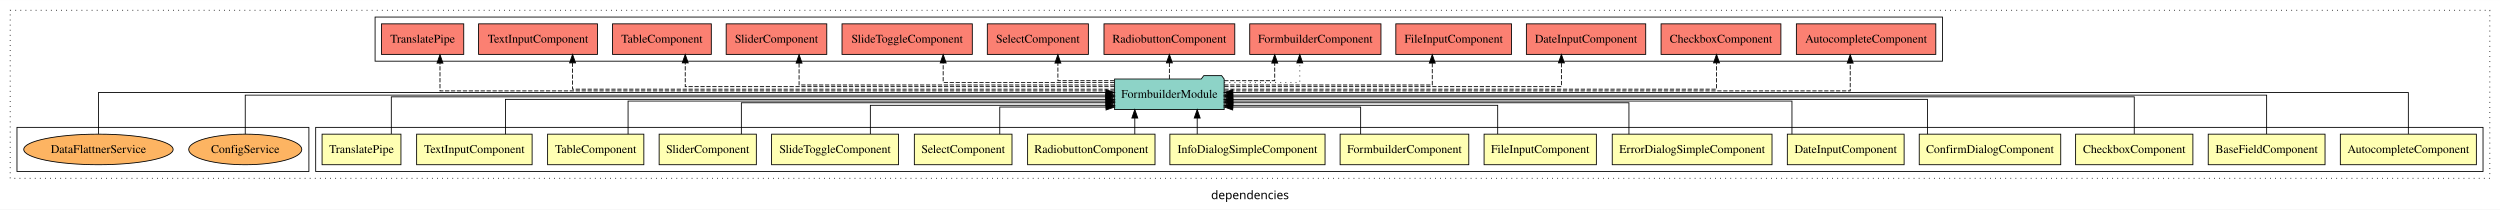
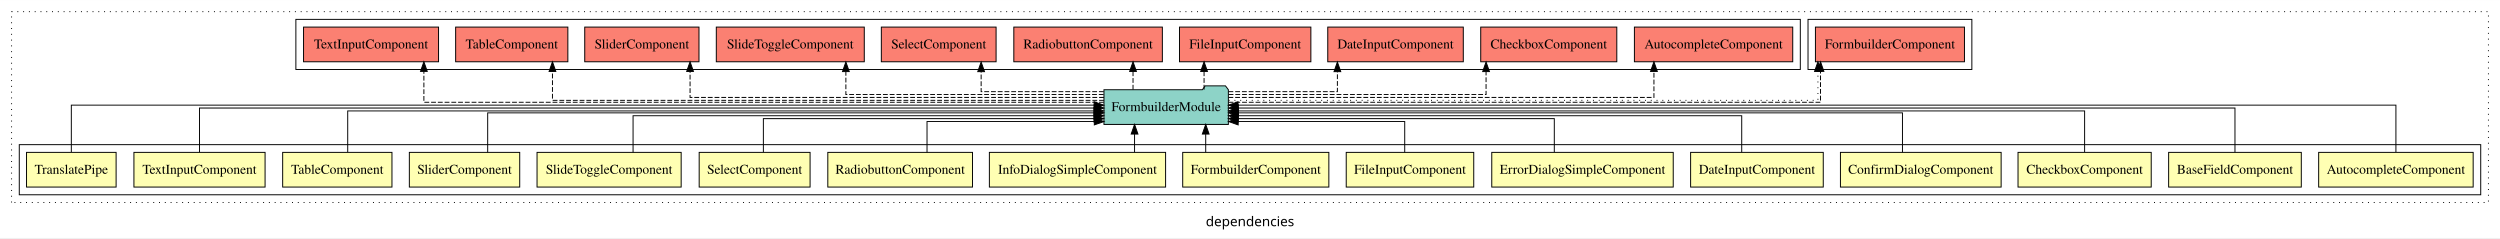
- <svg xmlns="http://www.w3.org/2000/svg" width="2946pt" height="247pt" viewBox="0.00 0.00 2946.00 246.80">
+ <svg xmlns="http://www.w3.org/2000/svg" width="2594pt" height="247pt" viewBox="0.00 0.00 2594.00 246.80">
  <g id="graph0" class="graph" transform="scale(1 1) rotate(0) translate(4 242.8)">
-     <polygon fill="white" stroke="transparent" points="-4,4 -4,-242.8 2942,-242.8 2942,4 -4,4" />
-     <text text-anchor="middle" x="1469" y="-8.2" font-family="sans-serif" font-size="14.00">dependencies</text>
+     <polygon fill="white" stroke="transparent" points="-4,4 -4,-242.8 2590,-242.8 2590,4 -4,4" />
+     <text text-anchor="middle" x="1293" y="-8.2" font-family="sans-serif" font-size="14.00">dependencies</text>
    <g id="clust1" class="cluster">
-       <polygon fill="none" stroke="black" stroke-dasharray="1,5" points="8,-32.8 8,-230.8 2930,-230.8 2930,-32.8 8,-32.8" />
+       <polygon fill="none" stroke="black" stroke-dasharray="1,5" points="8,-32.8 8,-230.8 2578,-230.8 2578,-32.8 8,-32.8" />
+     </g>
+     <g id="clust21" class="cluster">
+       <polygon fill="none" stroke="black" points="1872,-170.8 1872,-222.8 2042,-222.8 2042,-170.8 1872,-170.8" />
    </g>
    <g id="clust2" class="cluster">
-       <polygon fill="none" stroke="black" points="368,-40.8 368,-92.8 2922,-92.8 2922,-40.8 368,-40.8" />
+       <polygon fill="none" stroke="black" points="16,-40.8 16,-92.8 2570,-92.8 2570,-40.8 16,-40.8" />
    </g>
    <g id="clust20" class="cluster">
-       <polygon fill="none" stroke="black" points="438,-170.8 438,-222.8 2285,-222.8 2285,-170.8 438,-170.8" />
-     </g>
-     <g id="clust22" class="cluster">
-       <polygon fill="none" stroke="black" points="16,-40.8 16,-92.8 360,-92.8 360,-40.8 16,-40.8" />
+       <polygon fill="none" stroke="black" points="303,-170.8 303,-222.8 1864,-222.8 1864,-170.8 303,-170.8" />
    </g>
    <g id="node1" class="node">
-       <polygon fill="#ffffb3" stroke="black" points="2914.15,-84.8 2753.85,-84.8 2753.85,-48.8 2914.15,-48.8 2914.15,-84.8" />
-       <text text-anchor="middle" x="2834" y="-62.6" font-family="Times,serif" font-size="14.00">AutocompleteComponent</text>
+       <polygon fill="#ffffb3" stroke="black" points="2562.15,-84.8 2401.85,-84.8 2401.85,-48.8 2562.15,-48.8 2562.15,-84.8" />
+       <text text-anchor="middle" x="2482" y="-62.6" font-family="Times,serif" font-size="14.00">AutocompleteComponent</text>
    </g>
    <g id="node17" class="node">
-       <polygon fill="#8dd3c7" stroke="black" points="1438.54,-149.8 1435.54,-153.8 1414.54,-153.8 1411.54,-149.8 1309.46,-149.8 1309.46,-113.8 1438.54,-113.8 1438.54,-149.8" />
-       <text text-anchor="middle" x="1374" y="-127.6" font-family="Times,serif" font-size="14.00">FormbuilderModule</text>
+       <polygon fill="#8dd3c7" stroke="black" points="1270.54,-149.8 1267.54,-153.8 1246.54,-153.8 1243.54,-149.8 1141.46,-149.8 1141.46,-113.8 1270.54,-113.8 1270.54,-149.8" />
+       <text text-anchor="middle" x="1206" y="-127.6" font-family="Times,serif" font-size="14.00">FormbuilderModule</text>
    </g>
    <g id="edge1" class="edge">
-       <path fill="none" stroke="black" d="M2834,-85.11C2834,-104.95 2834,-133.8 2834,-133.8 2834,-133.8 1448.62,-133.8 1448.62,-133.8" />
-       <polygon fill="black" stroke="black" points="1448.62,-130.3 1438.62,-133.8 1448.62,-137.3 1448.62,-130.3" />
+       <path fill="none" stroke="black" d="M2482,-85.11C2482,-104.95 2482,-133.8 2482,-133.8 2482,-133.8 1280.59,-133.8 1280.59,-133.8" />
+       <polygon fill="black" stroke="black" points="1280.59,-130.3 1270.59,-133.8 1280.59,-137.3 1280.59,-130.3" />
    </g>
    <g id="node2" class="node">
-       <polygon fill="#ffffb3" stroke="black" points="2735.82,-84.8 2598.18,-84.8 2598.18,-48.8 2735.82,-48.8 2735.82,-84.8" />
-       <text text-anchor="middle" x="2667" y="-62.6" font-family="Times,serif" font-size="14.00">BaseFieldComponent</text>
+       <polygon fill="#ffffb3" stroke="black" points="2383.82,-84.8 2246.18,-84.8 2246.18,-48.8 2383.82,-48.8 2383.82,-84.8" />
+       <text text-anchor="middle" x="2315" y="-62.6" font-family="Times,serif" font-size="14.00">BaseFieldComponent</text>
    </g>
    <g id="edge2" class="edge">
-       <path fill="none" stroke="black" d="M2667,-84.97C2667,-103.89 2667,-130.8 2667,-130.8 2667,-130.8 1448.56,-130.8 1448.56,-130.8" />
-       <polygon fill="black" stroke="black" points="1448.56,-127.3 1438.56,-130.8 1448.56,-134.3 1448.56,-127.3" />
+       <path fill="none" stroke="black" d="M2315,-84.97C2315,-103.89 2315,-130.8 2315,-130.8 2315,-130.8 1280.82,-130.8 1280.82,-130.8" />
+       <polygon fill="black" stroke="black" points="1280.82,-127.3 1270.82,-130.8 1280.82,-134.3 1280.82,-127.3" />
    </g>
    <g id="node3" class="node">
-       <polygon fill="#ffffb3" stroke="black" points="2580.1,-84.8 2441.9,-84.8 2441.9,-48.8 2580.1,-48.8 2580.1,-84.8" />
-       <text text-anchor="middle" x="2511" y="-62.6" font-family="Times,serif" font-size="14.00">CheckboxComponent</text>
+       <polygon fill="#ffffb3" stroke="black" points="2228.1,-84.8 2089.9,-84.8 2089.9,-48.8 2228.1,-48.8 2228.1,-84.8" />
+       <text text-anchor="middle" x="2159" y="-62.6" font-family="Times,serif" font-size="14.00">CheckboxComponent</text>
    </g>
    <g id="edge3" class="edge">
-       <path fill="none" stroke="black" d="M2511,-85.07C2511,-103.36 2511,-128.8 2511,-128.8 2511,-128.8 1448.8,-128.8 1448.8,-128.8" />
-       <polygon fill="black" stroke="black" points="1448.8,-125.3 1438.8,-128.8 1448.8,-132.3 1448.8,-125.3" />
+       <path fill="none" stroke="black" d="M2159,-85.1C2159,-103.07 2159,-127.8 2159,-127.8 2159,-127.8 1280.75,-127.8 1280.75,-127.8" />
+       <polygon fill="black" stroke="black" points="1280.75,-124.3 1270.75,-127.8 1280.75,-131.3 1280.75,-124.3" />
    </g>
    <g id="node4" class="node">
-       <polygon fill="#ffffb3" stroke="black" points="2424.37,-84.8 2257.63,-84.8 2257.63,-48.8 2424.37,-48.8 2424.37,-84.8" />
-       <text text-anchor="middle" x="2341" y="-62.6" font-family="Times,serif" font-size="14.00">ConfirmDialogComponent</text>
+       <polygon fill="#ffffb3" stroke="black" points="2072.37,-84.8 1905.63,-84.8 1905.63,-48.8 2072.37,-48.8 2072.37,-84.8" />
+       <text text-anchor="middle" x="1989" y="-62.6" font-family="Times,serif" font-size="14.00">ConfirmDialogComponent</text>
    </g>
    <g id="edge4" class="edge">
-       <path fill="none" stroke="black" d="M2267.32,-84.82C2267.32,-102.17 2267.32,-125.8 2267.32,-125.8 2267.32,-125.8 1448.6,-125.8 1448.6,-125.8" />
-       <polygon fill="black" stroke="black" points="1448.6,-122.3 1438.6,-125.8 1448.6,-129.3 1448.6,-122.3" />
+       <path fill="none" stroke="black" d="M1969.99,-84.82C1969.99,-102.17 1969.99,-125.8 1969.99,-125.8 1969.99,-125.8 1280.81,-125.8 1280.81,-125.8" />
+       <polygon fill="black" stroke="black" points="1280.81,-122.3 1270.81,-125.8 1280.81,-129.3 1280.81,-122.3" />
    </g>
    <g id="node5" class="node">
-       <polygon fill="#ffffb3" stroke="black" points="2239.81,-84.8 2102.19,-84.8 2102.19,-48.8 2239.81,-48.8 2239.81,-84.8" />
-       <text text-anchor="middle" x="2171" y="-62.6" font-family="Times,serif" font-size="14.00">DateInputComponent</text>
+       <polygon fill="#ffffb3" stroke="black" points="1887.81,-84.8 1750.19,-84.8 1750.19,-48.8 1887.81,-48.8 1887.81,-84.8" />
+       <text text-anchor="middle" x="1819" y="-62.6" font-family="Times,serif" font-size="14.00">DateInputComponent</text>
    </g>
    <g id="edge5" class="edge">
-       <path fill="none" stroke="black" d="M2107.64,-84.84C2107.64,-101.53 2107.64,-123.8 2107.64,-123.8 2107.64,-123.8 1448.78,-123.8 1448.78,-123.8" />
-       <polygon fill="black" stroke="black" points="1448.78,-120.3 1438.78,-123.8 1448.78,-127.3 1448.78,-120.3" />
+       <path fill="none" stroke="black" d="M1803.21,-84.83C1803.21,-101.2 1803.21,-122.8 1803.21,-122.8 1803.21,-122.8 1280.76,-122.8 1280.76,-122.8" />
+       <polygon fill="black" stroke="black" points="1280.76,-119.3 1270.76,-122.8 1280.76,-126.3 1280.76,-119.3" />
    </g>
    <g id="node6" class="node">
-       <polygon fill="#ffffb3" stroke="black" points="2084.14,-84.8 1895.86,-84.8 1895.86,-48.8 2084.14,-48.8 2084.14,-84.8" />
-       <text text-anchor="middle" x="1990" y="-62.6" font-family="Times,serif" font-size="14.00">ErrorDialogSimpleComponent</text>
+       <polygon fill="#ffffb3" stroke="black" points="1732.14,-84.8 1543.86,-84.8 1543.86,-48.8 1732.14,-48.8 1732.14,-84.8" />
+       <text text-anchor="middle" x="1638" y="-62.6" font-family="Times,serif" font-size="14.00">ErrorDialogSimpleComponent</text>
    </g>
    <g id="edge6" class="edge">
-       <path fill="none" stroke="black" d="M1915.54,-84.81C1915.54,-100.85 1915.54,-121.8 1915.54,-121.8 1915.54,-121.8 1448.78,-121.8 1448.78,-121.8" />
-       <polygon fill="black" stroke="black" points="1448.78,-118.3 1438.78,-121.8 1448.78,-125.3 1448.78,-118.3" />
+       <path fill="none" stroke="black" d="M1608.74,-85.04C1608.74,-100.37 1608.74,-119.8 1608.74,-119.8 1608.74,-119.8 1280.71,-119.8 1280.71,-119.8" />
+       <polygon fill="black" stroke="black" points="1280.71,-116.3 1270.71,-119.8 1280.71,-123.3 1280.71,-116.3" />
    </g>
    <g id="node7" class="node">
-       <polygon fill="#ffffb3" stroke="black" points="1877.16,-84.8 1744.84,-84.8 1744.84,-48.8 1877.16,-48.8 1877.16,-84.8" />
-       <text text-anchor="middle" x="1811" y="-62.6" font-family="Times,serif" font-size="14.00">FileInputComponent</text>
+       <polygon fill="#ffffb3" stroke="black" points="1525.16,-84.8 1392.84,-84.8 1392.84,-48.8 1525.16,-48.8 1525.16,-84.8" />
+       <text text-anchor="middle" x="1459" y="-62.6" font-family="Times,serif" font-size="14.00">FileInputComponent</text>
    </g>
    <g id="edge7" class="edge">
-       <path fill="none" stroke="black" d="M1760.88,-84.99C1760.88,-99.98 1760.88,-118.8 1760.88,-118.8 1760.88,-118.8 1448.75,-118.8 1448.75,-118.8" />
-       <polygon fill="black" stroke="black" points="1448.75,-115.3 1438.75,-118.8 1448.75,-122.3 1448.75,-115.3" />
+       <path fill="none" stroke="black" d="M1453.54,-84.85C1453.54,-99.17 1453.54,-116.8 1453.54,-116.8 1453.54,-116.8 1280.71,-116.8 1280.71,-116.8" />
+       <polygon fill="black" stroke="black" points="1280.71,-113.3 1270.71,-116.8 1280.71,-120.3 1280.71,-113.3" />
    </g>
    <g id="node8" class="node">
-       <polygon fill="#ffffb3" stroke="black" points="1726.82,-84.8 1575.18,-84.8 1575.18,-48.8 1726.82,-48.8 1726.82,-84.8" />
-       <text text-anchor="middle" x="1651" y="-62.6" font-family="Times,serif" font-size="14.00">FormbuilderComponent</text>
+       <polygon fill="#ffffb3" stroke="black" points="1374.82,-84.8 1223.18,-84.8 1223.18,-48.8 1374.82,-48.8 1374.82,-84.8" />
+       <text text-anchor="middle" x="1299" y="-62.6" font-family="Times,serif" font-size="14.00">FormbuilderComponent</text>
    </g>
    <g id="edge8" class="edge">
-       <path fill="none" stroke="black" d="M1599.38,-84.85C1599.38,-99.17 1599.38,-116.8 1599.38,-116.8 1599.38,-116.8 1448.58,-116.8 1448.58,-116.8" />
-       <polygon fill="black" stroke="black" points="1448.58,-113.3 1438.58,-116.8 1448.58,-120.3 1448.58,-113.3" />
+       <path fill="none" stroke="black" d="M1247.05,-84.91C1247.05,-84.91 1247.05,-103.79 1247.05,-103.79" />
+       <polygon fill="black" stroke="black" points="1243.55,-103.79 1247.05,-113.79 1250.55,-103.79 1243.55,-103.79" />
    </g>
    <g id="node9" class="node">
-       <polygon fill="#ffffb3" stroke="black" points="1557.43,-84.8 1374.57,-84.8 1374.57,-48.8 1557.43,-48.8 1557.43,-84.8" />
-       <text text-anchor="middle" x="1466" y="-62.6" font-family="Times,serif" font-size="14.00">InfoDialogSimpleComponent</text>
+       <polygon fill="#ffffb3" stroke="black" points="1205.43,-84.8 1022.57,-84.8 1022.57,-48.8 1205.43,-48.8 1205.43,-84.8" />
+       <text text-anchor="middle" x="1114" y="-62.6" font-family="Times,serif" font-size="14.00">InfoDialogSimpleComponent</text>
    </g>
    <g id="edge9" class="edge">
-       <path fill="none" stroke="black" d="M1406.78,-84.91C1406.78,-84.91 1406.78,-103.79 1406.78,-103.79" />
-       <polygon fill="black" stroke="black" points="1403.28,-103.79 1406.78,-113.79 1410.28,-103.79 1403.28,-103.79" />
+       <path fill="none" stroke="black" d="M1173.22,-84.91C1173.22,-84.91 1173.22,-103.79 1173.22,-103.79" />
+       <polygon fill="black" stroke="black" points="1169.72,-103.79 1173.22,-113.79 1176.72,-103.79 1169.72,-103.79" />
    </g>
    <g id="node10" class="node">
-       <polygon fill="#ffffb3" stroke="black" points="1357.06,-84.8 1206.94,-84.8 1206.94,-48.8 1357.06,-48.8 1357.06,-84.8" />
-       <text text-anchor="middle" x="1282" y="-62.6" font-family="Times,serif" font-size="14.00">RadiobuttonComponent</text>
+       <polygon fill="#ffffb3" stroke="black" points="1005.06,-84.8 854.94,-84.8 854.94,-48.8 1005.06,-48.8 1005.06,-84.8" />
+       <text text-anchor="middle" x="930" y="-62.6" font-family="Times,serif" font-size="14.00">RadiobuttonComponent</text>
    </g>
    <g id="edge10" class="edge">
-       <path fill="none" stroke="black" d="M1333.25,-84.91C1333.25,-84.91 1333.25,-103.79 1333.25,-103.79" />
-       <polygon fill="black" stroke="black" points="1329.75,-103.79 1333.25,-113.79 1336.75,-103.79 1329.75,-103.79" />
+       <path fill="none" stroke="black" d="M957.88,-84.85C957.88,-99.17 957.88,-116.8 957.88,-116.8 957.88,-116.8 1131.46,-116.8 1131.46,-116.8" />
+       <polygon fill="black" stroke="black" points="1131.46,-120.3 1141.46,-116.8 1131.46,-113.3 1131.46,-120.3" />
    </g>
    <g id="node11" class="node">
-       <polygon fill="#ffffb3" stroke="black" points="1188.54,-84.8 1073.46,-84.8 1073.46,-48.8 1188.54,-48.8 1188.54,-84.8" />
-       <text text-anchor="middle" x="1131" y="-62.6" font-family="Times,serif" font-size="14.00">SelectComponent</text>
+       <polygon fill="#ffffb3" stroke="black" points="836.54,-84.8 721.46,-84.8 721.46,-48.8 836.54,-48.8 836.54,-84.8" />
+       <text text-anchor="middle" x="779" y="-62.6" font-family="Times,serif" font-size="14.00">SelectComponent</text>
    </g>
    <g id="edge11" class="edge">
-       <path fill="none" stroke="black" d="M1174.12,-84.85C1174.12,-99.17 1174.12,-116.8 1174.12,-116.8 1174.12,-116.8 1299.38,-116.8 1299.38,-116.8" />
-       <polygon fill="black" stroke="black" points="1299.38,-120.3 1309.38,-116.8 1299.38,-113.3 1299.38,-120.3" />
+       <path fill="none" stroke="black" d="M788.07,-85.04C788.07,-100.37 788.07,-119.8 788.07,-119.8 788.07,-119.8 1131.16,-119.8 1131.16,-119.8" />
+       <polygon fill="black" stroke="black" points="1131.16,-123.3 1141.16,-119.8 1131.16,-116.3 1131.16,-123.3" />
    </g>
    <g id="node12" class="node">
-       <polygon fill="#ffffb3" stroke="black" points="1054.77,-84.8 905.23,-84.8 905.23,-48.8 1054.77,-48.8 1054.77,-84.8" />
-       <text text-anchor="middle" x="980" y="-62.6" font-family="Times,serif" font-size="14.00">SlideToggleComponent</text>
+       <polygon fill="#ffffb3" stroke="black" points="702.77,-84.8 553.23,-84.8 553.23,-48.8 702.77,-48.8 702.77,-84.8" />
+       <text text-anchor="middle" x="628" y="-62.6" font-family="Times,serif" font-size="14.00">SlideToggleComponent</text>
    </g>
    <g id="edge12" class="edge">
-       <path fill="none" stroke="black" d="M1021.62,-84.99C1021.62,-99.98 1021.62,-118.8 1021.62,-118.8 1021.62,-118.8 1299.37,-118.8 1299.37,-118.8" />
-       <polygon fill="black" stroke="black" points="1299.37,-122.3 1309.37,-118.8 1299.37,-115.3 1299.37,-122.3" />
+       <path fill="none" stroke="black" d="M652.87,-84.83C652.87,-101.2 652.87,-122.8 652.87,-122.8 652.87,-122.8 1131.2,-122.8 1131.2,-122.8" />
+       <polygon fill="black" stroke="black" points="1131.2,-126.3 1141.2,-122.8 1131.2,-119.3 1131.2,-126.3" />
    </g>
    <g id="node13" class="node">
-       <polygon fill="#ffffb3" stroke="black" points="887.27,-84.8 772.73,-84.8 772.73,-48.8 887.27,-48.8 887.27,-84.8" />
-       <text text-anchor="middle" x="830" y="-62.6" font-family="Times,serif" font-size="14.00">SliderComponent</text>
+       <polygon fill="#ffffb3" stroke="black" points="535.27,-84.8 420.73,-84.8 420.73,-48.8 535.27,-48.8 535.27,-84.8" />
+       <text text-anchor="middle" x="478" y="-62.6" font-family="Times,serif" font-size="14.00">SliderComponent</text>
    </g>
    <g id="edge13" class="edge">
-       <path fill="none" stroke="black" d="M869.62,-84.81C869.62,-100.85 869.62,-121.8 869.62,-121.8 869.62,-121.8 1299.35,-121.8 1299.35,-121.8" />
-       <polygon fill="black" stroke="black" points="1299.35,-125.3 1309.35,-121.8 1299.35,-118.3 1299.35,-125.3" />
+       <path fill="none" stroke="black" d="M502.02,-84.82C502.02,-102.17 502.02,-125.8 502.02,-125.8 502.02,-125.8 1131.35,-125.8 1131.35,-125.8" />
+       <polygon fill="black" stroke="black" points="1131.35,-129.3 1141.35,-125.8 1131.35,-122.3 1131.35,-129.3" />
    </g>
    <g id="node14" class="node">
-       <polygon fill="#ffffb3" stroke="black" points="754.7,-84.8 641.3,-84.8 641.3,-48.8 754.7,-48.8 754.7,-84.8" />
-       <text text-anchor="middle" x="698" y="-62.6" font-family="Times,serif" font-size="14.00">TableComponent</text>
+       <polygon fill="#ffffb3" stroke="black" points="402.7,-84.8 289.3,-84.8 289.3,-48.8 402.7,-48.8 402.7,-84.8" />
+       <text text-anchor="middle" x="346" y="-62.6" font-family="Times,serif" font-size="14.00">TableComponent</text>
    </g>
    <g id="edge14" class="edge">
-       <path fill="none" stroke="black" d="M736.12,-84.84C736.12,-101.53 736.12,-123.8 736.12,-123.8 736.12,-123.8 1299.33,-123.8 1299.33,-123.8" />
-       <polygon fill="black" stroke="black" points="1299.33,-127.3 1309.33,-123.8 1299.33,-120.3 1299.33,-127.3" />
+       <path fill="none" stroke="black" d="M356.79,-85.1C356.79,-103.07 356.79,-127.8 356.79,-127.8 356.79,-127.8 1131.12,-127.8 1131.12,-127.8" />
+       <polygon fill="black" stroke="black" points="1131.12,-131.3 1141.12,-127.8 1131.12,-124.3 1131.12,-131.3" />
    </g>
    <g id="node15" class="node">
-       <polygon fill="#ffffb3" stroke="black" points="623.04,-84.8 486.96,-84.8 486.96,-48.8 623.04,-48.8 623.04,-84.8" />
-       <text text-anchor="middle" x="555" y="-62.6" font-family="Times,serif" font-size="14.00">TextInputComponent</text>
+       <polygon fill="#ffffb3" stroke="black" points="271.04,-84.8 134.96,-84.8 134.96,-48.8 271.04,-48.8 271.04,-84.8" />
+       <text text-anchor="middle" x="203" y="-62.6" font-family="Times,serif" font-size="14.00">TextInputComponent</text>
    </g>
    <g id="edge15" class="edge">
-       <path fill="none" stroke="black" d="M591.62,-84.82C591.62,-102.17 591.62,-125.8 591.62,-125.8 591.62,-125.8 1299.31,-125.8 1299.31,-125.8" />
-       <polygon fill="black" stroke="black" points="1299.31,-129.3 1309.31,-125.8 1299.31,-122.3 1299.31,-129.3" />
+       <path fill="none" stroke="black" d="M203,-84.97C203,-103.89 203,-130.8 203,-130.8 203,-130.8 1131.35,-130.8 1131.35,-130.8" />
+       <polygon fill="black" stroke="black" points="1131.35,-134.3 1141.35,-130.8 1131.35,-127.3 1131.35,-134.3" />
    </g>
    <g id="node16" class="node">
-       <polygon fill="#ffffb3" stroke="black" points="468.47,-84.8 375.53,-84.8 375.53,-48.8 468.47,-48.8 468.47,-84.8" />
-       <text text-anchor="middle" x="422" y="-62.6" font-family="Times,serif" font-size="14.00">TranslatePipe</text>
+       <polygon fill="#ffffb3" stroke="black" points="116.47,-84.8 23.53,-84.8 23.53,-48.8 116.47,-48.8 116.47,-84.8" />
+       <text text-anchor="middle" x="70" y="-62.6" font-family="Times,serif" font-size="14.00">TranslatePipe</text>
    </g>
    <g id="edge16" class="edge">
-       <path fill="none" stroke="black" d="M457.12,-85.07C457.12,-103.36 457.12,-128.8 457.12,-128.8 457.12,-128.8 1299.16,-128.8 1299.16,-128.8" />
-       <polygon fill="black" stroke="black" points="1299.16,-132.3 1309.16,-128.8 1299.16,-125.3 1299.16,-132.3" />
+       <path fill="none" stroke="black" d="M70,-85.11C70,-104.95 70,-133.8 70,-133.8 70,-133.8 1131.26,-133.8 1131.26,-133.8" />
+       <polygon fill="black" stroke="black" points="1131.26,-137.3 1141.26,-133.8 1131.26,-130.3 1131.26,-137.3" />
    </g>
    <g id="node18" class="node">
-       <polygon fill="#fb8072" stroke="black" points="2277.15,-214.8 2112.85,-214.8 2112.85,-178.8 2277.15,-178.8 2277.15,-214.8" />
-       <text text-anchor="middle" x="2195" y="-192.6" font-family="Times,serif" font-size="14.00">AutocompleteComponent </text>
+       <polygon fill="#fb8072" stroke="black" points="1856.15,-214.8 1691.85,-214.8 1691.85,-178.8 1856.15,-178.8 1856.15,-214.8" />
+       <text text-anchor="middle" x="1774" y="-192.6" font-family="Times,serif" font-size="14.00">AutocompleteComponent </text>
    </g>
    <g id="edge17" class="edge">
-       <path fill="none" stroke="black" stroke-dasharray="5,2" d="M1438.64,-135.8C1629.33,-135.8 2176.29,-135.8 2176.29,-135.8 2176.29,-135.8 2176.29,-168.5 2176.29,-168.5" />
-       <polygon fill="black" stroke="black" points="2172.79,-168.5 2176.29,-178.5 2179.79,-168.5 2172.79,-168.5" />
+       <path fill="none" stroke="black" stroke-dasharray="5,2" d="M1270.61,-141.8C1407.06,-141.8 1712.12,-141.8 1712.12,-141.8 1712.12,-141.8 1712.12,-168.79 1712.12,-168.79" />
+       <polygon fill="black" stroke="black" points="1708.62,-168.79 1712.12,-178.79 1715.62,-168.79 1708.62,-168.79" />
    </g>
    <g id="node19" class="node">
-       <polygon fill="#fb8072" stroke="black" points="2094.6,-214.8 1953.4,-214.8 1953.4,-178.8 2094.6,-178.8 2094.6,-214.8" />
-       <text text-anchor="middle" x="2024" y="-192.6" font-family="Times,serif" font-size="14.00">CheckboxComponent </text>
+       <polygon fill="#fb8072" stroke="black" points="1673.6,-214.8 1532.4,-214.8 1532.4,-178.8 1673.6,-178.8 1673.6,-214.8" />
+       <text text-anchor="middle" x="1603" y="-192.6" font-family="Times,serif" font-size="14.00">CheckboxComponent </text>
    </g>
    <g id="edge18" class="edge">
-       <path fill="none" stroke="black" stroke-dasharray="5,2" d="M1438.77,-137.8C1602.28,-137.8 2018.76,-137.8 2018.76,-137.8 2018.76,-137.8 2018.76,-168.78 2018.76,-168.78" />
-       <polygon fill="black" stroke="black" points="2015.26,-168.78 2018.76,-178.78 2022.26,-168.78 2015.26,-168.78" />
+       <path fill="none" stroke="black" stroke-dasharray="5,2" d="M1270.79,-144.8C1367.39,-144.8 1537.94,-144.8 1537.94,-144.8 1537.94,-144.8 1537.94,-168.61 1537.94,-168.61" />
+       <polygon fill="black" stroke="black" points="1534.44,-168.61 1537.94,-178.61 1541.44,-168.61 1534.44,-168.61" />
    </g>
    <g id="node20" class="node">
-       <polygon fill="#fb8072" stroke="black" points="1935.31,-214.8 1794.69,-214.8 1794.69,-178.8 1935.31,-178.8 1935.31,-214.8" />
-       <text text-anchor="middle" x="1865" y="-192.6" font-family="Times,serif" font-size="14.00">DateInputComponent </text>
+       <polygon fill="#fb8072" stroke="black" points="1514.31,-214.8 1373.69,-214.8 1373.69,-178.8 1514.31,-178.8 1514.31,-214.8" />
+       <text text-anchor="middle" x="1444" y="-192.6" font-family="Times,serif" font-size="14.00">DateInputComponent </text>
    </g>
    <g id="edge19" class="edge">
-       <path fill="none" stroke="black" stroke-dasharray="5,2" d="M1438.72,-140.8C1565.86,-140.8 1835.96,-140.8 1835.96,-140.8 1835.96,-140.8 1835.96,-168.77 1835.96,-168.77" />
-       <polygon fill="black" stroke="black" points="1832.46,-168.77 1835.96,-178.77 1839.46,-168.77 1832.46,-168.77" />
+       <path fill="none" stroke="black" stroke-dasharray="5,2" d="M1270.64,-147.8C1321.44,-147.8 1383.67,-147.8 1383.67,-147.8 1383.67,-147.8 1383.67,-168.55 1383.67,-168.55" />
+       <polygon fill="black" stroke="black" points="1380.17,-168.55 1383.67,-178.55 1387.17,-168.55 1380.17,-168.55" />
    </g>
    <g id="node21" class="node">
-       <polygon fill="#fb8072" stroke="black" points="1777.16,-214.8 1640.84,-214.8 1640.84,-178.8 1777.16,-178.8 1777.16,-214.8" />
-       <text text-anchor="middle" x="1709" y="-192.6" font-family="Times,serif" font-size="14.00">FileInputComponent </text>
+       <polygon fill="#fb8072" stroke="black" points="1356.16,-214.8 1219.84,-214.8 1219.84,-178.8 1356.16,-178.8 1356.16,-214.8" />
+       <text text-anchor="middle" x="1288" y="-192.6" font-family="Times,serif" font-size="14.00">FileInputComponent </text>
    </g>
    <g id="edge20" class="edge">
-       <path fill="none" stroke="black" stroke-dasharray="5,2" d="M1438.57,-142.8C1529.36,-142.8 1683.79,-142.8 1683.79,-142.8 1683.79,-142.8 1683.79,-168.52 1683.79,-168.52" />
-       <polygon fill="black" stroke="black" points="1680.29,-168.52 1683.79,-178.52 1687.29,-168.52 1680.29,-168.52" />
+       <path fill="none" stroke="black" stroke-dasharray="5,2" d="M1245.34,-149.91C1245.34,-149.91 1245.34,-168.79 1245.34,-168.79" />
+       <polygon fill="black" stroke="black" points="1241.84,-168.79 1245.34,-178.79 1248.84,-168.79 1241.84,-168.79" />
    </g>
    <g id="node22" class="node">
-       <polygon fill="#fb8072" stroke="black" points="1623.32,-214.8 1468.68,-214.8 1468.68,-178.8 1623.32,-178.8 1623.32,-214.8" />
-       <text text-anchor="middle" x="1546" y="-192.6" font-family="Times,serif" font-size="14.00">FormbuilderComponent </text>
+       <polygon fill="#fb8072" stroke="black" points="2034.32,-214.8 1879.68,-214.8 1879.68,-178.8 2034.32,-178.8 2034.32,-214.8" />
+       <text text-anchor="middle" x="1957" y="-192.6" font-family="Times,serif" font-size="14.00">FormbuilderComponent </text>
    </g>
    <g id="edge21" class="edge">
-       <path fill="none" stroke="black" stroke-dasharray="5,2" d="M1438.61,-147.8C1468.77,-147.8 1498.13,-147.8 1498.13,-147.8 1498.13,-147.8 1498.13,-168.55 1498.13,-168.55" />
-       <polygon fill="black" stroke="black" points="1494.63,-168.55 1498.13,-178.55 1501.63,-168.55 1494.63,-168.55" />
-     </g>
-     <g id="edge29" class="edge">
-       <path fill="none" stroke="black" stroke-dasharray="1,5" d="M1438.73,-145.8C1480.72,-145.8 1527.67,-145.8 1527.67,-145.8 1527.67,-145.8 1527.67,-168.68 1527.67,-168.68" />
-       <polygon fill="black" stroke="black" points="1524.17,-168.68 1527.67,-178.68 1531.17,-168.68 1524.17,-168.68" />
+       <path fill="none" stroke="black" stroke-dasharray="5,2" d="M1270.79,-136.8C1440.51,-136.8 1884.97,-136.8 1884.97,-136.8 1884.97,-136.8 1884.97,-168.8 1884.97,-168.8" />
+       <polygon fill="black" stroke="black" points="1881.47,-168.8 1884.97,-178.8 1888.47,-168.8 1881.47,-168.8" />
+     </g>
+     <g id="edge28" class="edge">
+       <path fill="none" stroke="black" stroke-dasharray="1,5" d="M1270.84,-138.8C1440.11,-138.8 1882.28,-138.8 1882.28,-138.8 1882.28,-138.8 1882.28,-168.77 1882.28,-168.77" />
+       <polygon fill="black" stroke="black" points="1878.78,-168.77 1882.28,-178.77 1885.78,-168.77 1878.78,-168.77" />
    </g>
    <g id="node23" class="node">
-       <polygon fill="#fb8072" stroke="black" points="1451.06,-214.8 1296.94,-214.8 1296.94,-178.8 1451.06,-178.8 1451.06,-214.8" />
-       <text text-anchor="middle" x="1374" y="-192.6" font-family="Times,serif" font-size="14.00">RadiobuttonComponent </text>
+       <polygon fill="#fb8072" stroke="black" points="1202.06,-214.8 1047.94,-214.8 1047.94,-178.8 1202.06,-178.8 1202.06,-214.8" />
+       <text text-anchor="middle" x="1125" y="-192.6" font-family="Times,serif" font-size="14.00">RadiobuttonComponent </text>
    </g>
    <g id="edge22" class="edge">
-       <path fill="none" stroke="black" stroke-dasharray="5,2" d="M1374,-149.91C1374,-149.91 1374,-168.79 1374,-168.79" />
-       <polygon fill="black" stroke="black" points="1370.5,-168.79 1374,-178.79 1377.5,-168.79 1370.5,-168.79" />
+       <path fill="none" stroke="black" stroke-dasharray="5,2" d="M1171.63,-149.91C1171.63,-149.91 1171.63,-168.79 1171.63,-168.79" />
+       <polygon fill="black" stroke="black" points="1168.13,-168.79 1171.63,-178.79 1175.13,-168.79 1168.13,-168.79" />
    </g>
    <g id="node24" class="node">
-       <polygon fill="#fb8072" stroke="black" points="1278.54,-214.8 1159.46,-214.8 1159.46,-178.8 1278.54,-178.8 1278.54,-214.8" />
-       <text text-anchor="middle" x="1219" y="-192.6" font-family="Times,serif" font-size="14.00">SelectComponent </text>
+       <polygon fill="#fb8072" stroke="black" points="1029.54,-214.8 910.46,-214.8 910.46,-178.8 1029.54,-178.8 1029.54,-214.8" />
+       <text text-anchor="middle" x="970" y="-192.6" font-family="Times,serif" font-size="14.00">SelectComponent </text>
    </g>
    <g id="edge23" class="edge">
-       <path fill="none" stroke="black" stroke-dasharray="5,2" d="M1309.08,-147.8C1275.98,-147.8 1242.62,-147.8 1242.62,-147.8 1242.62,-147.8 1242.62,-168.55 1242.62,-168.55" />
-       <polygon fill="black" stroke="black" points="1239.12,-168.55 1242.62,-178.55 1246.12,-168.55 1239.12,-168.55" />
+       <path fill="none" stroke="black" stroke-dasharray="5,2" d="M1141.28,-147.8C1085.55,-147.8 1014.03,-147.8 1014.03,-147.8 1014.03,-147.8 1014.03,-168.55 1014.03,-168.55" />
+       <polygon fill="black" stroke="black" points="1010.53,-168.55 1014.03,-178.55 1017.53,-168.55 1010.53,-168.55" />
    </g>
    <g id="node25" class="node">
-       <polygon fill="#fb8072" stroke="black" points="1141.77,-214.8 988.23,-214.8 988.23,-178.8 1141.77,-178.8 1141.77,-214.8" />
-       <text text-anchor="middle" x="1065" y="-192.6" font-family="Times,serif" font-size="14.00">SlideToggleComponent </text>
+       <polygon fill="#fb8072" stroke="black" points="892.77,-214.8 739.23,-214.8 739.23,-178.8 892.77,-178.8 892.77,-214.8" />
+       <text text-anchor="middle" x="816" y="-192.6" font-family="Times,serif" font-size="14.00">SlideToggleComponent </text>
    </g>
    <g id="edge24" class="edge">
-       <path fill="none" stroke="black" stroke-dasharray="5,2" d="M1309.13,-145.8C1230.23,-145.8 1107.43,-145.8 1107.43,-145.8 1107.43,-145.8 1107.43,-168.68 1107.43,-168.68" />
-       <polygon fill="black" stroke="black" points="1103.93,-168.68 1107.43,-178.68 1110.93,-168.68 1103.93,-168.68" />
+       <path fill="none" stroke="black" stroke-dasharray="5,2" d="M1141.14,-144.8C1044.42,-144.8 873.68,-144.8 873.68,-144.8 873.68,-144.8 873.68,-168.61 873.68,-168.61" />
+       <polygon fill="black" stroke="black" points="870.18,-168.61 873.68,-178.61 877.18,-168.61 870.18,-168.61" />
    </g>
    <g id="node26" class="node">
-       <polygon fill="#fb8072" stroke="black" points="970.27,-214.8 851.73,-214.8 851.73,-178.8 970.27,-178.8 970.27,-214.8" />
-       <text text-anchor="middle" x="911" y="-192.6" font-family="Times,serif" font-size="14.00">SliderComponent </text>
+       <polygon fill="#fb8072" stroke="black" points="721.27,-214.8 602.73,-214.8 602.73,-178.8 721.27,-178.8 721.27,-214.8" />
+       <text text-anchor="middle" x="662" y="-192.6" font-family="Times,serif" font-size="14.00">SliderComponent </text>
    </g>
    <g id="edge25" class="edge">
-       <path fill="none" stroke="black" stroke-dasharray="5,2" d="M1309.14,-142.8C1187.58,-142.8 937.63,-142.8 937.63,-142.8 937.63,-142.8 937.63,-168.52 937.63,-168.52" />
-       <polygon fill="black" stroke="black" points="934.13,-168.52 937.63,-178.52 941.13,-168.52 934.13,-168.52" />
+       <path fill="none" stroke="black" stroke-dasharray="5,2" d="M1141.42,-141.8C1007.52,-141.8 712.01,-141.8 712.01,-141.8 712.01,-141.8 712.01,-168.79 712.01,-168.79" />
+       <polygon fill="black" stroke="black" points="708.51,-168.79 712.01,-178.79 715.51,-168.79 708.51,-168.79" />
    </g>
    <g id="node27" class="node">
-       <polygon fill="#fb8072" stroke="black" points="834.21,-214.8 717.79,-214.8 717.79,-178.8 834.21,-178.8 834.21,-214.8" />
-       <text text-anchor="middle" x="776" y="-192.6" font-family="Times,serif" font-size="14.00">TableComponent </text>
+       <polygon fill="#fb8072" stroke="black" points="585.21,-214.8 468.79,-214.8 468.79,-178.8 585.21,-178.8 585.21,-214.8" />
+       <text text-anchor="middle" x="527" y="-192.6" font-family="Times,serif" font-size="14.00">TableComponent </text>
    </g>
    <g id="edge26" class="edge">
-       <path fill="none" stroke="black" stroke-dasharray="5,2" d="M1309.39,-140.8C1160.02,-140.8 803.48,-140.8 803.48,-140.8 803.48,-140.8 803.48,-168.77 803.48,-168.77" />
-       <polygon fill="black" stroke="black" points="799.98,-168.77 803.48,-178.77 806.98,-168.77 799.98,-168.77" />
+       <path fill="none" stroke="black" stroke-dasharray="5,2" d="M1141.44,-138.8C979.55,-138.8 569.23,-138.8 569.23,-138.8 569.23,-138.8 569.23,-168.77 569.23,-168.77" />
+       <polygon fill="black" stroke="black" points="565.73,-168.77 569.23,-178.77 572.73,-168.77 565.73,-168.77" />
    </g>
    <g id="node28" class="node">
-       <polygon fill="#fb8072" stroke="black" points="700.04,-214.8 559.96,-214.8 559.96,-178.8 700.04,-178.8 700.04,-214.8" />
-       <text text-anchor="middle" x="630" y="-192.6" font-family="Times,serif" font-size="14.00">TextInputComponent </text>
+       <polygon fill="#fb8072" stroke="black" points="451.04,-214.8 310.96,-214.8 310.96,-178.8 451.04,-178.8 451.04,-214.8" />
+       <text text-anchor="middle" x="381" y="-192.6" font-family="Times,serif" font-size="14.00">TextInputComponent </text>
    </g>
    <g id="edge27" class="edge">
-       <path fill="none" stroke="black" stroke-dasharray="5,2" d="M1309.41,-137.8C1135.55,-137.8 670.71,-137.8 670.71,-137.8 670.71,-137.8 670.71,-168.78 670.71,-168.78" />
-       <polygon fill="black" stroke="black" points="667.21,-168.78 670.71,-178.78 674.21,-168.78 667.21,-168.78" />
-     </g>
-     <g id="node29" class="node">
-       <polygon fill="#fb8072" stroke="black" points="542.47,-214.8 445.53,-214.8 445.53,-178.8 542.47,-178.8 542.47,-214.8" />
-       <text text-anchor="middle" x="494" y="-192.6" font-family="Times,serif" font-size="14.00">TranslatePipe </text>
-     </g>
-     <g id="edge28" class="edge">
-       <path fill="none" stroke="black" stroke-dasharray="5,2" d="M1309.4,-135.8C1109.51,-135.8 514.48,-135.8 514.48,-135.8 514.48,-135.8 514.48,-168.5 514.48,-168.5" />
-       <polygon fill="black" stroke="black" points="510.98,-168.5 514.48,-178.5 517.98,-168.5 510.98,-168.5" />
-     </g>
-     <g id="node30" class="node">
-       <ellipse fill="#fdb462" stroke="black" cx="285" cy="-66.8" rx="66.63" ry="18" />
-       <text text-anchor="middle" x="285" y="-62.6" font-family="Times,serif" font-size="14.00">ConfigService</text>
-     </g>
-     <g id="edge30" class="edge">
-       <path fill="none" stroke="black" d="M285,-84.97C285,-103.89 285,-130.8 285,-130.8 285,-130.8 1299.14,-130.8 1299.14,-130.8" />
-       <polygon fill="black" stroke="black" points="1299.14,-134.3 1309.14,-130.8 1299.14,-127.3 1299.14,-134.3" />
-     </g>
-     <g id="node31" class="node">
-       <ellipse fill="#fdb462" stroke="black" cx="112" cy="-66.8" rx="88.01" ry="18" />
-       <text text-anchor="middle" x="112" y="-62.6" font-family="Times,serif" font-size="14.00">DataFlattnerService</text>
-     </g>
-     <g id="edge31" class="edge">
-       <path fill="none" stroke="black" d="M112,-85.11C112,-104.95 112,-133.8 112,-133.8 112,-133.8 1299.25,-133.8 1299.25,-133.8" />
-       <polygon fill="black" stroke="black" points="1299.25,-137.3 1309.25,-133.8 1299.25,-130.3 1299.25,-137.3" />
+       <path fill="none" stroke="black" stroke-dasharray="5,2" d="M1141.33,-136.8C955.94,-136.8 435.82,-136.8 435.82,-136.8 435.82,-136.8 435.82,-168.8 435.82,-168.8" />
+       <polygon fill="black" stroke="black" points="432.32,-168.8 435.82,-178.8 439.32,-168.8 432.32,-168.8" />
    </g>
  </g>
</svg>
